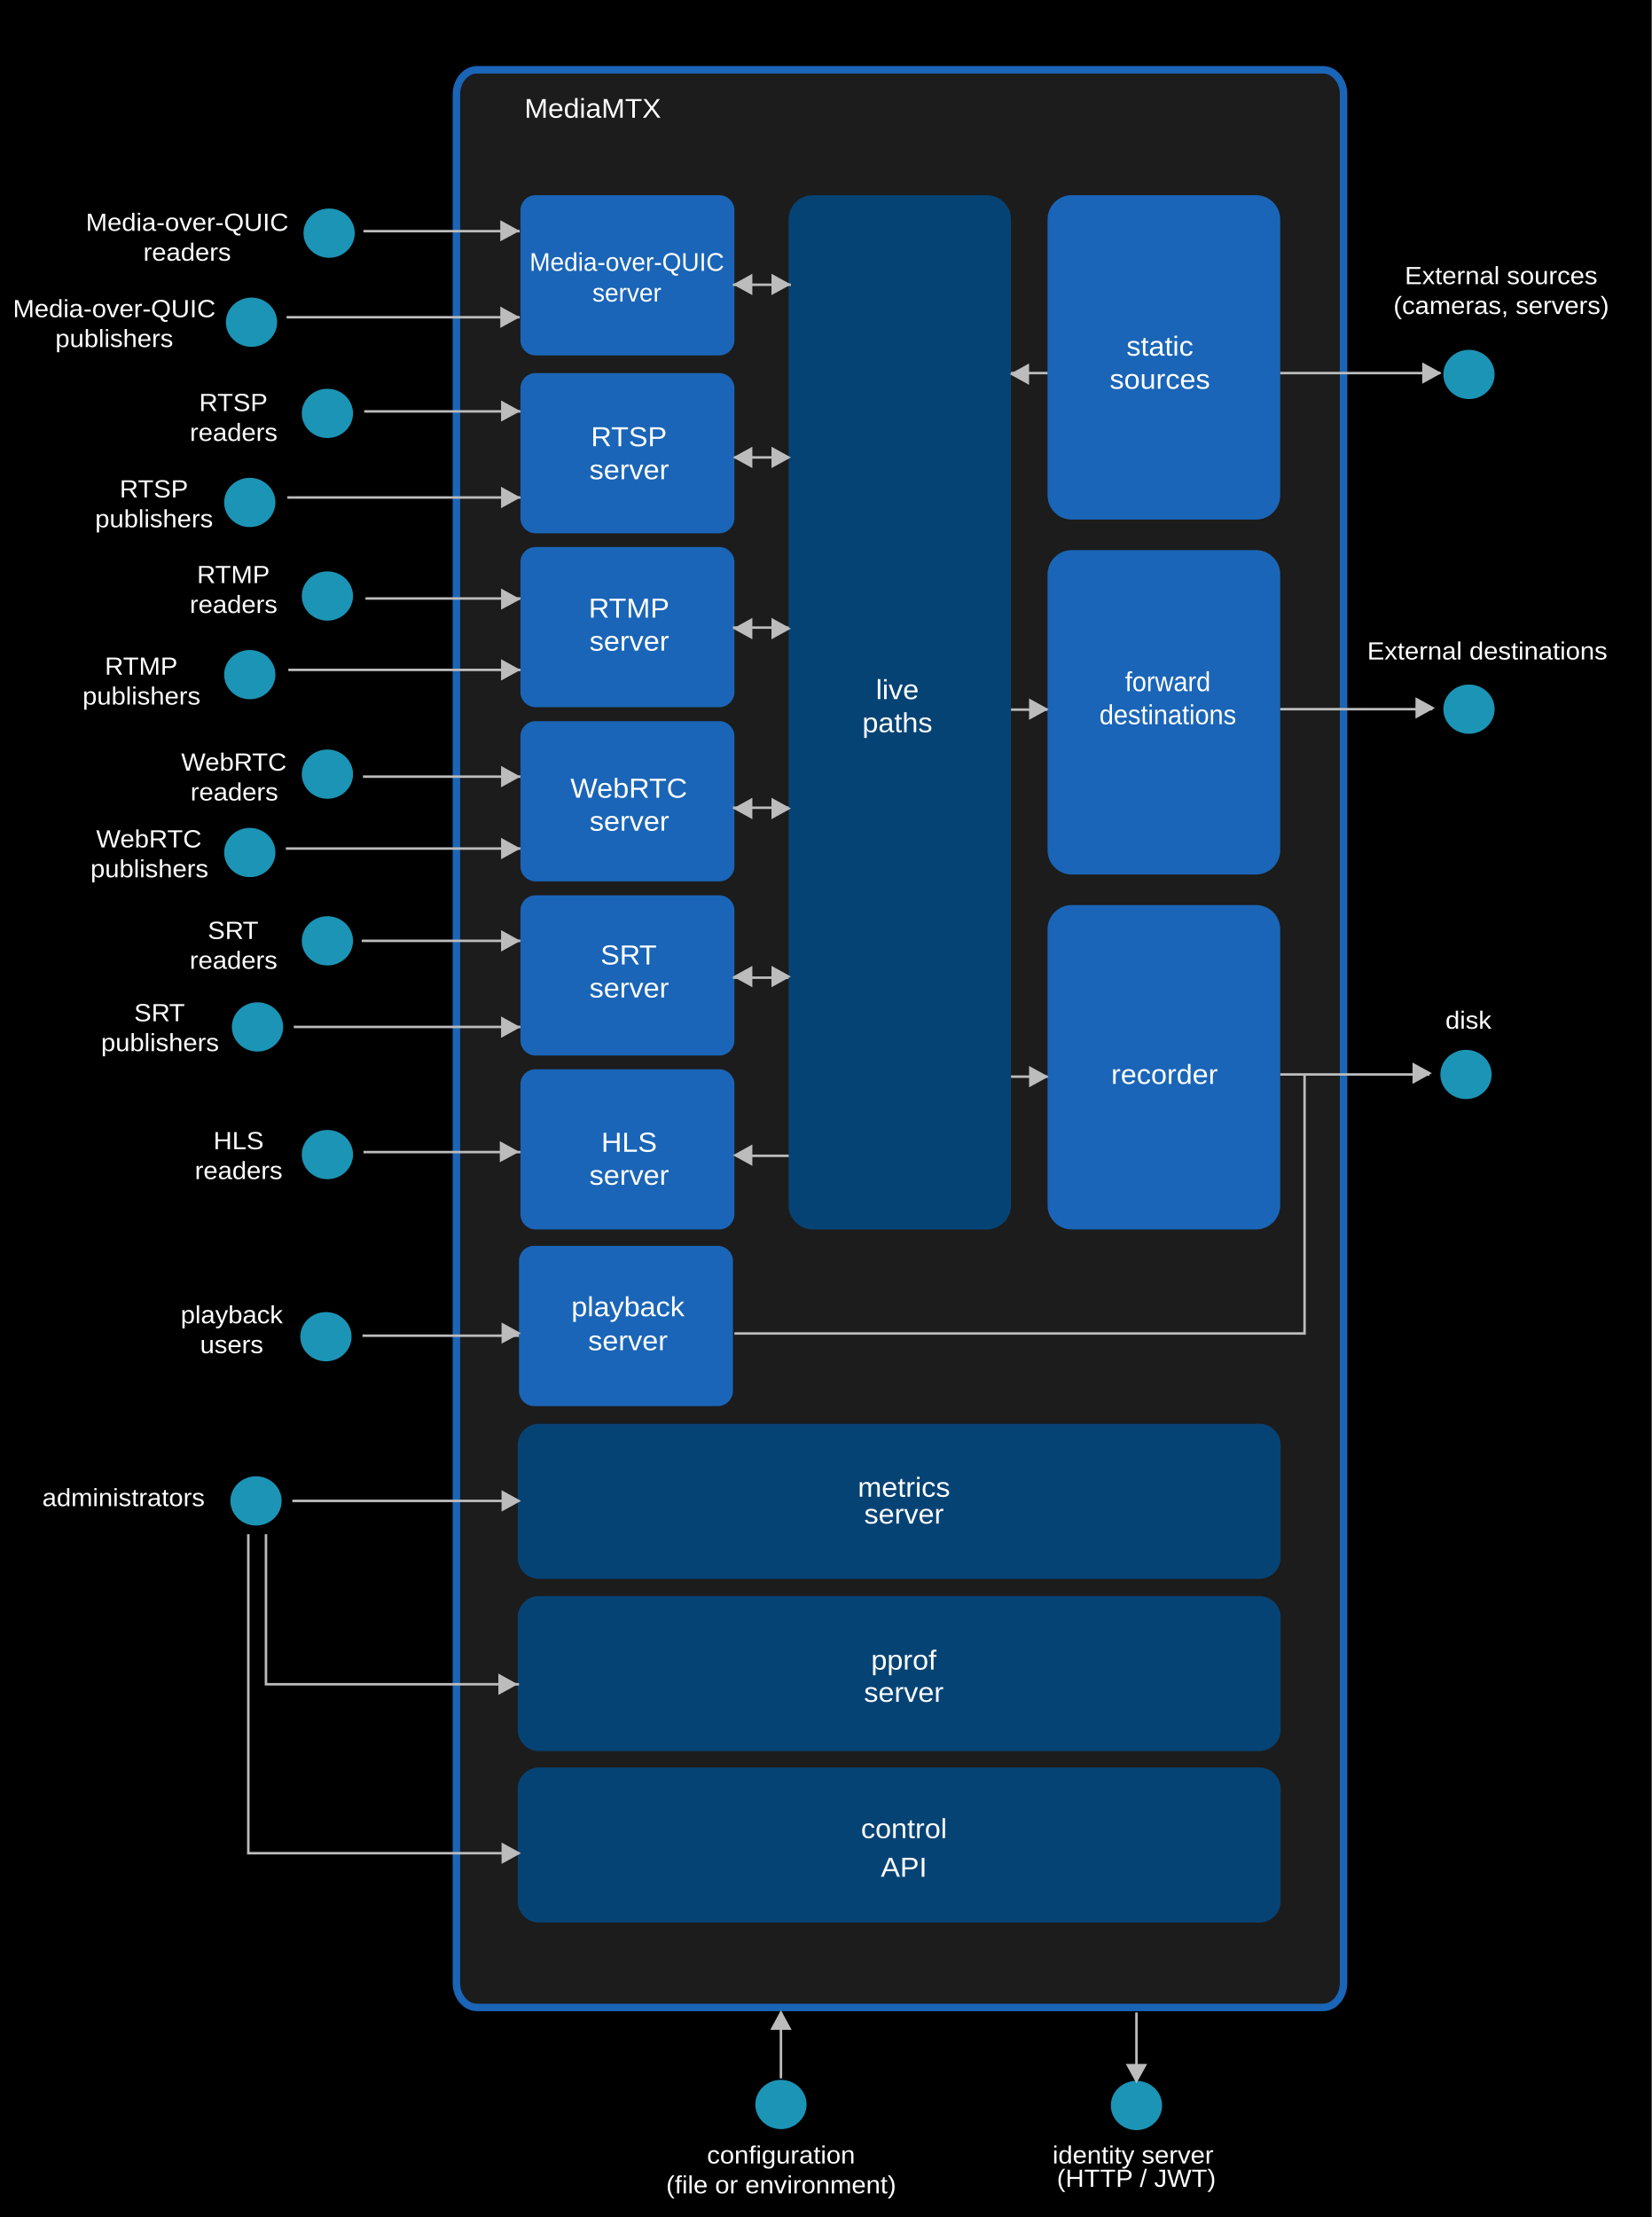
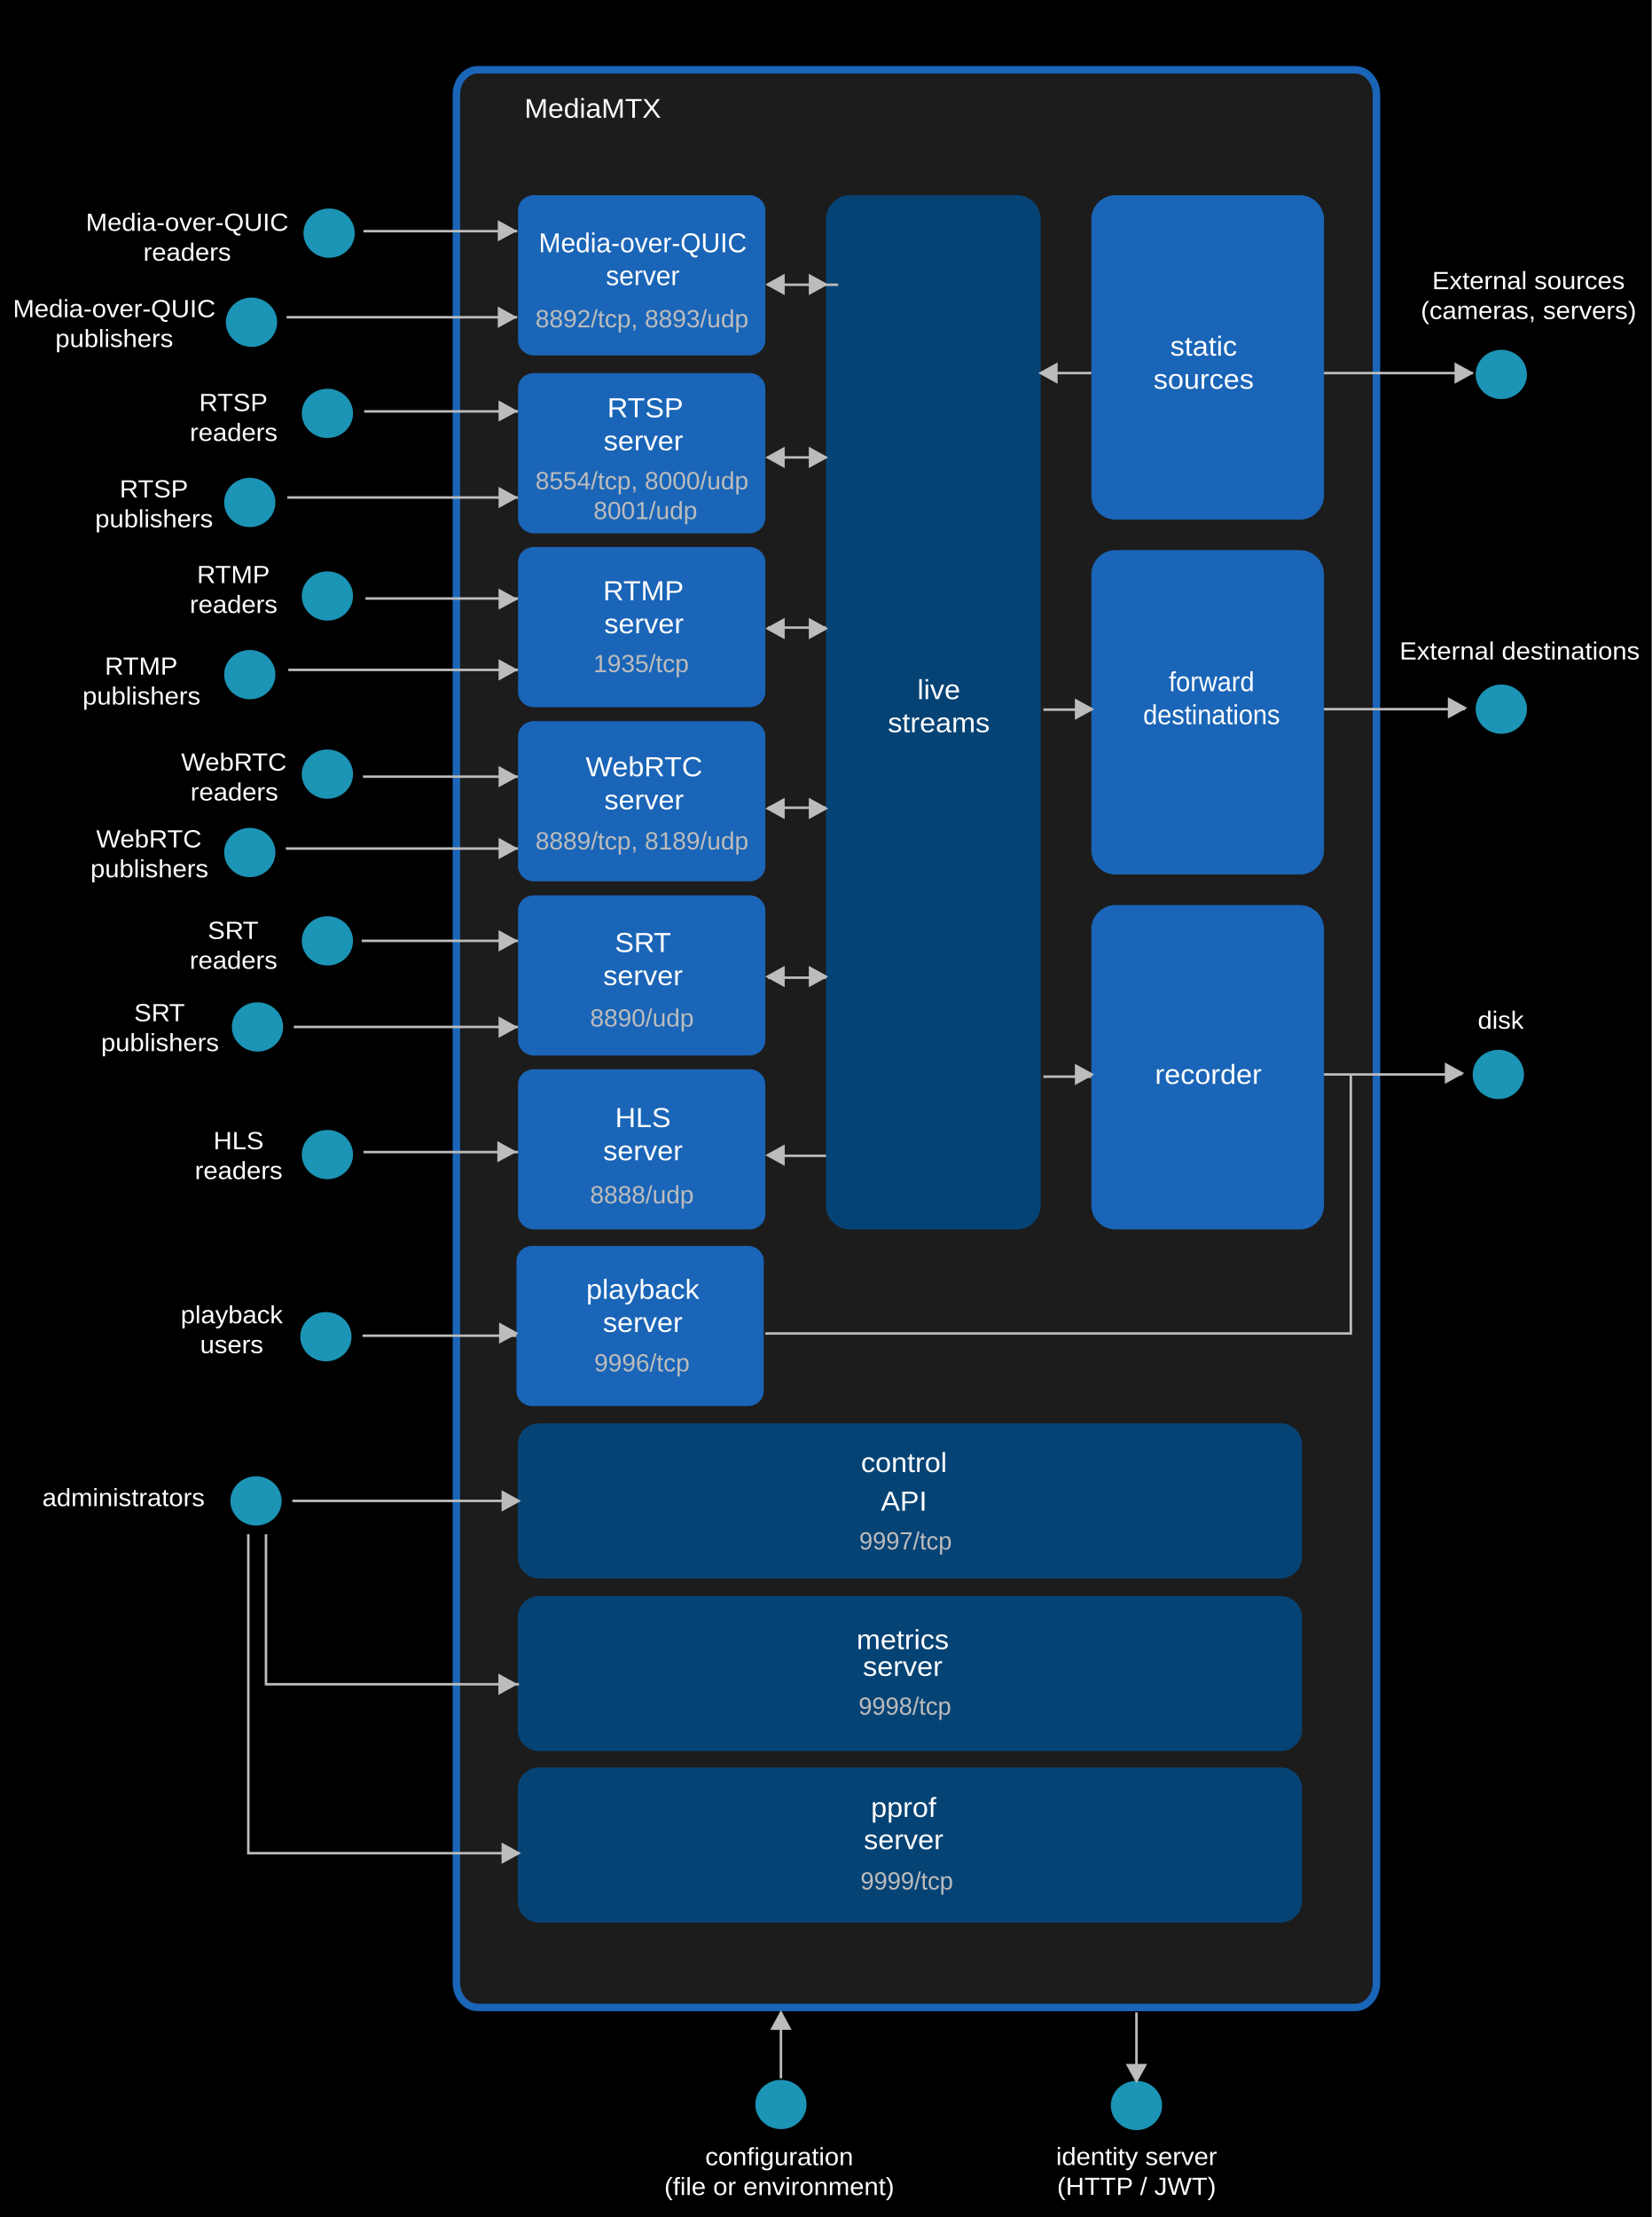
<svg xmlns="http://www.w3.org/2000/svg" viewBox="0 0 663.9 891.07">
  <defs>
    <style>
      .cls-1 {
-         font-size: 10.29px;
-       }
- 
-       .cls-1, .cls-2, .cls-3, .cls-4 {
-         fill: #fff;
-         isolation: isolate;
-       }
- 
-       .cls-1, .cls-2, .cls-4 {
-         font-family: ArialMT, Arial;
-       }
- 
-       .cls-5 {
        fill: #064375;
      }

      .cls-2 {
        font-size: 11.08px;
      }

+       .cls-2, .cls-3, .cls-4, .cls-5 {
+         fill: #fff;
+       }
+ 
+       .cls-2, .cls-3, .cls-4, .cls-5, .cls-6 {
+         isolation: isolate;
+       }
+ 
+       .cls-2, .cls-3, .cls-5, .cls-6 {
+         font-family: ArialMT, Arial;
+       }
+ 
      .cls-3 {
+         font-size: 11px;
+       }
+ 
+       .cls-4 {
        font-family: Arial-BoldMT, Arial;
        font-size: 10.92px;
      }

-       .cls-6 {
+       .cls-7 {
        fill: none;
        stroke: #bcbcbc;
      }

-       .cls-6, .cls-7 {
+       .cls-7, .cls-8 {
        stroke-miterlimit: 10;
      }

+       .cls-9 {
+         letter-spacing: 0em;
+       }
+ 
+       .cls-5, .cls-6 {
+         font-size: 10px;
+       }
+ 
+       .cls-10 {
+         letter-spacing: -.02em;
+       }
+ 
+       .cls-11 {
+         letter-spacing: 0em;
+       }
+ 
+       .cls-12 {
+         letter-spacing: -.02em;
+       }
+ 
+       .cls-13 {
+         fill: #1c94b5;
+       }
+ 
+       .cls-6, .cls-14 {
+         fill: #bcbcbc;
+       }
+ 
      .cls-8 {
-         letter-spacing: 0em;
-       }
- 
-       .cls-4 {
-         font-size: 10px;
-       }
- 
-       .cls-9 {
-         letter-spacing: -.02em;
-       }
- 
-       .cls-10 {
-         letter-spacing: 0em;
-       }
- 
-       .cls-11 {
-         letter-spacing: -.02em;
-       }
- 
-       .cls-12 {
-         fill: #1c94b5;
-       }
- 
-       .cls-7 {
        fill: #1c1c1c;
        stroke: #1a65b7;
        stroke-width: 3px;
      }

-       .cls-13 {
-         fill: #bcbcbc;
-       }
- 
-       .cls-14 {
+       .cls-15 {
        letter-spacing: -.02em;
      }

-       .cls-15 {
+       .cls-16 {
        fill: #1a65b7;
      }
    </style>
  </defs>
  <g id="back">
    <g id="Layer_2" data-name="Layer 2">
      <rect width="663.9" height="891.07" />
    </g>
  </g>
  <g id="container">
    <g id="Layer_3" data-name="Layer 3">
-       <path class="cls-7" d="M183.45,796.99V37.91c0-5.45,3.73-9.86,8.32-9.86h339.97c4.59,0,8.32,4.42,8.32,9.86V796.99c0,5.45-3.73,9.86-8.32,9.86H191.77c-4.59,0-8.32-4.42-8.32-9.86Z" />
+       <path class="cls-8" d="M183.45,796.99V37.91c0-5.45,3.86-9.86,8.63-9.86h352.56c4.76,0,8.63,4.42,8.63,9.86V796.99c0,5.45-3.86,9.86-8.63,9.86H192.08c-4.76,0-8.63-4.42-8.63-9.86Z" />
    </g>
  </g>
  <g id="Layer_1" data-name="Layer 1">
-     <rect class="cls-5" x="208.11" y="572.26" width="306.64" height="62.32" rx="8.58" ry="8.58" />
-     <rect class="cls-5" x="208.11" y="641.49" width="306.64" height="62.32" rx="8.58" ry="8.58" />
-     <rect class="cls-5" x="208.11" y="710.39" width="306.64" height="62.32" rx="8.58" ry="8.58" />
-     <rect class="cls-15" x="421.07" y="363.77" width="93.51" height="130.38" rx="9.73" ry="9.73" />
-     <rect class="cls-15" x="421.07" y="78.45" width="93.51" height="130.38" rx="9.73" ry="9.73" />
-     <rect class="cls-15" x="421.07" y="221.11" width="93.51" height="130.38" rx="9.73" ry="9.73" />
-     <path class="cls-15" d="M215.3,219.85h73.8c3.3,0,6.1,2.7,6.1,6.1v52.2c0,3.3-2.7,6.1-6.1,6.1h-73.8c-3.3,0-6.1-2.7-6.1-6.1v-52.2c0-3.4,2.7-6.1,6.1-6.1Z" />
-     <path class="cls-15" d="M215.3,359.85h73.8c3.3,0,6.1,2.7,6.1,6.1v52.2c0,3.3-2.7,6.1-6.1,6.1h-73.8c-3.3,0-6.1-2.7-6.1-6.1v-52.2c0-3.4,2.7-6.1,6.1-6.1Z" />
-     <path class="cls-15" d="M215.3,289.85h73.8c3.3,0,6.1,2.7,6.1,6.1v52.2c0,3.3-2.7,6.1-6.1,6.1h-73.8c-3.3,0-6.1-2.7-6.1-6.1v-52.2c0-3.4,2.7-6.1,6.1-6.1Z" />
-     <path class="cls-15" d="M215.3,429.75h73.8c3.3,0,6.1,2.7,6.1,6.1v52.2c0,3.3-2.7,6.1-6.1,6.1h-73.8c-3.3,0-6.1-2.7-6.1-6.1v-52.2c0-3.4,2.7-6.1,6.1-6.1Z" />
-     <path class="cls-15" d="M214.71,500.75h73.8c3.3,0,6.1,2.7,6.1,6.1v52.2c0,3.3-2.7,6.1-6.1,6.1h-73.8c-3.3,0-6.1-2.7-6.1-6.1v-52.2c0-3.4,2.7-6.1,6.1-6.1Z" />
-     <path class="cls-15" d="M215.3,149.95h73.8c3.3,0,6.1,2.7,6.1,6.1v52.2c0,3.3-2.7,6.1-6.1,6.1h-73.8c-3.3,0-6.1-2.7-6.1-6.1v-52.2c0-3.4,2.7-6.1,6.1-6.1Z" />
+     <rect class="cls-1" x="208.11" y="572.09" width="315.24" height="62.32" rx="8.58" ry="8.58" />
+     <rect class="cls-1" x="208.11" y="641.49" width="315.24" height="62.32" rx="8.58" ry="8.58" />
+     <rect class="cls-1" x="208.11" y="710.39" width="315.24" height="62.32" rx="8.58" ry="8.58" />
+     <rect class="cls-16" x="438.67" y="363.77" width="93.51" height="130.38" rx="9.73" ry="9.73" />
+     <rect class="cls-16" x="438.67" y="78.45" width="93.51" height="130.38" rx="9.73" ry="9.73" />
+     <rect class="cls-16" x="438.67" y="221.11" width="93.51" height="130.38" rx="9.73" ry="9.73" />
+     <path class="cls-16" d="M214.64,219.85h86.57c3.47,0,6.41,2.7,6.41,6.1v52.2c0,3.3-2.84,6.1-6.41,6.1h-86.57c-3.47,0-6.41-2.7-6.41-6.1v-52.2c0-3.4,2.84-6.1,6.41-6.1Z" />
+     <path class="cls-16" d="M214.64,359.85h86.57c3.47,0,6.41,2.7,6.41,6.1v52.2c0,3.3-2.84,6.1-6.41,6.1h-86.57c-3.47,0-6.41-2.7-6.41-6.1v-52.2c0-3.4,2.84-6.1,6.41-6.1Z" />
+     <path class="cls-16" d="M214.64,289.85h86.57c3.47,0,6.41,2.7,6.41,6.1v52.2c0,3.3-2.84,6.1-6.41,6.1h-86.57c-3.47,0-6.41-2.7-6.41-6.1v-52.2c0-3.4,2.84-6.1,6.41-6.1Z" />
+     <path class="cls-16" d="M214.64,429.75h86.57c3.47,0,6.41,2.7,6.41,6.1v52.2c0,3.3-2.84,6.1-6.41,6.1h-86.57c-3.47,0-6.41-2.7-6.41-6.1v-52.2c0-3.4,2.84-6.1,6.41-6.1Z" />
+     <path class="cls-16" d="M214.02,500.75h86.57c3.47,0,6.41,2.7,6.41,6.1v52.2c0,3.3-2.84,6.1-6.41,6.1h-86.57c-3.47,0-6.41-2.7-6.41-6.1v-52.2c0-3.4,2.84-6.1,6.41-6.1Z" />
+     <path class="cls-16" d="M214.64,149.95h86.57c3.47,0,6.41,2.7,6.41,6.1v52.2c0,3.3-2.84,6.1-6.41,6.1h-86.57c-3.47,0-6.41-2.7-6.41-6.1v-52.2c0-3.4,2.84-6.1,6.41-6.1Z" />
    <g>
-       <text class="cls-2" transform="translate(237.53 179.36) scale(1.04 1)">
-         <tspan class="cls-14" x="0" y="0">R</tspan>
+       <text class="cls-2" transform="translate(244.11 167.72) scale(1.04 1)">
+         <tspan class="cls-15" x="0" y="0">R</tspan>
        <tspan x="7.8" y="0">TS</tspan>
-         <tspan class="cls-14" x="21.97" y="0">P</tspan>
-       </text>
-       <text class="cls-2" transform="translate(236.89 192.61) scale(1.04 1)">
+         <tspan class="cls-15" x="21.97" y="0">P</tspan>
+       </text>
+       <text class="cls-2" transform="translate(242.62 180.98) scale(1.04 1)">
        <tspan x="0" y="0">server</tspan>
      </text>
    </g>
    <g>
-       <text class="cls-2" transform="translate(236.62 248.25) scale(1.04 1)">
-         <tspan class="cls-14" x="0" y="0">R</tspan>
+       <text class="cls-2" transform="translate(242.41 241.25) scale(1.04 1)">
+         <tspan class="cls-15" x="0" y="0">R</tspan>
        <tspan x="7.8" y="0">TM</tspan>
-         <tspan class="cls-14" x="23.8" y="0">P</tspan>
-       </text>
-       <text class="cls-2" transform="translate(236.94 261.51) scale(1.04 1)">
+         <tspan class="cls-15" x="23.8" y="0">P</tspan>
+       </text>
+       <text class="cls-2" transform="translate(242.84 254.51) scale(1.04 1)">
        <tspan x="0" y="0">server</tspan>
      </text>
    </g>
+     <text class="cls-2" transform="translate(235.4 311.99) scale(1.04 1)">
+       <tspan class="cls-15" x="0" y="0">W</tspan>
+       <tspan x="10.26" y="0">eb</tspan>
+       <tspan class="cls-15" x="22.59" y="0">R</tspan>
+       <tspan class="cls-9" x="30.39" y="0">TC</tspan>
+       <tspan x="7.19" y="13.3">server</tspan>
+     </text>
+     <text class="cls-2" transform="translate(247.13 382.64) scale(1.04 1)">
+       <tspan x="0" y="0">S</tspan>
+       <tspan class="cls-15" x="7.39" y="0">RT</tspan>
+       <tspan x="-4.51" y="13.3">server</tspan>
+     </text>
+     <text class="cls-2" transform="translate(247.24 453.02) scale(1.04 1)">
+       <tspan x="0" y="0">HLS</tspan>
+       <tspan x="-4.62" y="13.3">server</tspan>
+     </text>
+     <text class="cls-5" transform="translate(575.65 116.21) scale(1.04 1)">
+       <tspan x="0" y="0">External sources </tspan>
+     </text>
+     <text class="cls-5" transform="translate(571.08 128.21) scale(1.04 1)">
+       <tspan x="0" y="0">(cameras, servers)</tspan>
+     </text>
+     <ellipse class="cls-13" cx="131.6" cy="464.05" rx="10.3" ry="9.9" />
+     <ellipse class="cls-13" cx="103.5" cy="412.75" rx="10.3" ry="9.9" />
+     <ellipse class="cls-13" cx="131.6" cy="378.15" rx="10.3" ry="9.9" />
+     <ellipse class="cls-13" cx="100.4" cy="342.65" rx="10.3" ry="9.9" />
+     <ellipse class="cls-13" cx="131.6" cy="311.15" rx="10.3" ry="9.9" />
+     <ellipse class="cls-13" cx="100.4" cy="271.15" rx="10.3" ry="9.9" />
+     <ellipse class="cls-13" cx="131.6" cy="239.55" rx="10.3" ry="9.9" />
+     <ellipse class="cls-13" cx="100.4" cy="201.95" rx="10.3" ry="9.9" />
+     <ellipse class="cls-13" cx="131.6" cy="166.15" rx="10.3" ry="9.9" />
+     <ellipse class="cls-13" cx="603.46" cy="150.5" rx="10.3" ry="9.9" />
+     <text class="cls-2" transform="translate(464.23 435.65) scale(1.04 1)">
+       <tspan x="0" y="0">recorder</tspan>
+     </text>
+     <text class="cls-2" transform="translate(235.62 522.03) scale(1.04 1)">
+       <tspan x="0" y="0">playback</tspan>
+       <tspan x="6.47" y="13.3">server</tspan>
+     </text>
    <g>
-       <text class="cls-2" transform="translate(229.29 320.62) scale(1.04 1)">
-         <tspan class="cls-14" x="0" y="0">W</tspan>
-         <tspan x="10.26" y="0">eb</tspan>
-         <tspan class="cls-14" x="22.59" y="0">R</tspan>
-         <tspan class="cls-8" x="30.39" y="0">TC</tspan>
-       </text>
-       <text class="cls-2" transform="translate(236.97 333.88) scale(1.04 1)">
+       <text class="cls-2" transform="translate(346.06 591.65) scale(1.04 1)">
+         <tspan x="0" y="0">control</tspan>
+       </text>
+       <text class="cls-2" transform="translate(354.06 607.18) scale(1.04 1)">
+         <tspan x="0" y="0">API</tspan>
+       </text>
+     </g>
+     <g>
+       <text class="cls-2" transform="translate(344.29 662.82) scale(1.04 1)">
+         <tspan x="0" y="0">metrics</tspan>
+       </text>
+       <text class="cls-2" transform="translate(346.84 673.6) scale(1.04 1)">
        <tspan x="0" y="0">server</tspan>
      </text>
    </g>
    <g>
-       <text class="cls-2" transform="translate(241.37 387.64) scale(1.04 1)">
-         <tspan x="0" y="0">S</tspan>
-         <tspan class="cls-14" x="7.39" y="0">RT</tspan>
-       </text>
-       <text class="cls-2" transform="translate(236.89 400.9) scale(1.04 1)">
+       <text class="cls-2" transform="translate(350.07 730.27) scale(1.04 1)">
+         <tspan x="0" y="0">pprof</tspan>
+       </text>
+       <text class="cls-2" transform="translate(347.2 743.23) scale(1.04 1)">
        <tspan x="0" y="0">server</tspan>
      </text>
    </g>
-     <g>
-       <text class="cls-2" transform="translate(241.68 462.92) scale(1.04 1)">
-         <tspan x="0" y="0">HLS</tspan>
-       </text>
-       <text class="cls-2" transform="translate(236.89 476.18) scale(1.04 1)">
-         <tspan x="0" y="0">server</tspan>
-       </text>
-     </g>
-     <text class="cls-4" transform="translate(564.65 114.21) scale(1.04 1)">
-       <tspan x="0" y="0">External sources </tspan>
-     </text>
-     <text class="cls-4" transform="translate(560.08 126.21) scale(1.04 1)">
-       <tspan x="0" y="0">(cameras, servers)</tspan>
-     </text>
-     <ellipse class="cls-12" cx="131.6" cy="464.05" rx="10.3" ry="9.9" />
-     <ellipse class="cls-12" cx="103.5" cy="412.75" rx="10.3" ry="9.9" />
-     <ellipse class="cls-12" cx="131.6" cy="378.15" rx="10.3" ry="9.9" />
-     <ellipse class="cls-12" cx="100.4" cy="342.65" rx="10.3" ry="9.9" />
-     <ellipse class="cls-12" cx="131.6" cy="311.15" rx="10.3" ry="9.9" />
-     <ellipse class="cls-12" cx="100.4" cy="271.15" rx="10.3" ry="9.9" />
-     <ellipse class="cls-12" cx="131.6" cy="239.55" rx="10.3" ry="9.9" />
-     <ellipse class="cls-12" cx="100.4" cy="201.95" rx="10.3" ry="9.9" />
-     <ellipse class="cls-12" cx="131.6" cy="166.15" rx="10.3" ry="9.9" />
-     <ellipse class="cls-12" cx="590.46" cy="150.5" rx="10.3" ry="9.9" />
-     <text class="cls-2" transform="translate(446.63 435.65) scale(1.04 1)">
-       <tspan x="0" y="0">recorder</tspan>
-     </text>
-     <g>
-       <text class="cls-2" transform="translate(229.66 529.03) scale(1.04 1)">
-         <tspan x="0" y="0">playback</tspan>
-       </text>
-       <text class="cls-2" transform="translate(236.38 542.68) scale(1.04 1)">
-         <tspan x="0" y="0">server</tspan>
-       </text>
-     </g>
-     <g>
-       <text class="cls-2" transform="translate(346.06 738.78) scale(1.04 1)">
-         <tspan x="0" y="0">control</tspan>
-       </text>
-       <text class="cls-2" transform="translate(354.06 754.31) scale(1.04 1)">
-         <tspan x="0" y="0">API</tspan>
-       </text>
-     </g>
-     <g>
-       <text class="cls-2" transform="translate(344.79 601.59) scale(1.04 1)">
-         <tspan x="0" y="0">metrics</tspan>
-       </text>
-       <text class="cls-2" transform="translate(347.35 612.37) scale(1.04 1)">
-         <tspan x="0" y="0">server</tspan>
-       </text>
-     </g>
-     <g>
-       <text class="cls-2" transform="translate(350.14 671.04) scale(1.04 1)">
-         <tspan x="0" y="0">pprof</tspan>
-       </text>
-       <text class="cls-2" transform="translate(347.27 684) scale(1.04 1)">
-         <tspan x="0" y="0">server</tspan>
-       </text>
-     </g>
-     <line class="cls-6" x1="146.1" y1="463.05" x2="209.2" y2="463.05" />
-     <line class="cls-6" x1="118.1" y1="412.75" x2="209.2" y2="412.75" />
-     <line class="cls-6" x1="145.4" y1="378.15" x2="209.2" y2="378.15" />
-     <line class="cls-6" x1="114.9" y1="341.05" x2="209.2" y2="341.05" />
-     <line class="cls-6" x1="145.9" y1="312.15" x2="209.2" y2="312.15" />
-     <line class="cls-6" x1="115.9" y1="269.25" x2="209.2" y2="269.25" />
-     <line class="cls-6" x1="146.9" y1="240.55" x2="209.2" y2="240.55" />
-     <line class="cls-6" x1="115.5" y1="199.95" x2="209.2" y2="199.95" />
-     <line class="cls-6" x1="146.4" y1="165.35" x2="209.2" y2="165.35" />
-     <text class="cls-3" transform="translate(210.81 47.33) scale(1.04 1)">
+     <line class="cls-7" x1="146.1" y1="463.05" x2="208.2" y2="463.05" />
+     <line class="cls-7" x1="118.1" y1="412.75" x2="208.2" y2="412.75" />
+     <line class="cls-7" x1="145.4" y1="378.15" x2="208.2" y2="378.15" />
+     <line class="cls-7" x1="114.9" y1="341.05" x2="208.2" y2="341.05" />
+     <line class="cls-7" x1="145.9" y1="312.15" x2="208.2" y2="312.15" />
+     <line class="cls-7" x1="115.9" y1="269.25" x2="208.2" y2="269.25" />
+     <line class="cls-7" x1="146.9" y1="240.55" x2="208.2" y2="240.55" />
+     <line class="cls-7" x1="115.5" y1="199.95" x2="208.2" y2="199.95" />
+     <line class="cls-7" x1="146.4" y1="165.35" x2="208.2" y2="165.35" />
+     <text class="cls-4" transform="translate(210.81 47.33) scale(1.04 1)">
      <tspan x="0" y="0">MediaMTX</tspan>
    </text>
-     <text class="cls-4" transform="translate(85.78 461.9) scale(1.04 1)">
+     <text class="cls-5" transform="translate(85.78 461.9) scale(1.04 1)">
      <tspan x="0" y="0">HLS</tspan>
    </text>
-     <text class="cls-4" transform="translate(78.3 473.9) scale(1.04 1)">
+     <text class="cls-5" transform="translate(78.3 473.9) scale(1.04 1)">
      <tspan x="0" y="0">readers</tspan>
    </text>
-     <text class="cls-4" transform="translate(53.91 410.47) scale(1.04 1)">
+     <text class="cls-5" transform="translate(53.91 410.47) scale(1.04 1)">
      <tspan x="0" y="0">S</tspan>
-       <tspan class="cls-11" x="6.67" y="0">RT</tspan>
-     </text>
-     <text class="cls-4" transform="translate(40.62 422.47) scale(1.04 1)">
+       <tspan class="cls-12" x="6.67" y="0">RT</tspan>
+     </text>
+     <text class="cls-5" transform="translate(40.62 422.47) scale(1.04 1)">
      <tspan x="0" y="0">publishers</tspan>
    </text>
-     <text class="cls-4" transform="translate(83.5 377.38) scale(1.04 1)">
+     <text class="cls-5" transform="translate(83.5 377.38) scale(1.04 1)">
      <tspan x="0" y="0">S</tspan>
-       <tspan class="cls-11" x="6.67" y="0">RT</tspan>
-     </text>
-     <text class="cls-4" transform="translate(76.23 389.38) scale(1.04 1)">
+       <tspan class="cls-12" x="6.67" y="0">RT</tspan>
+     </text>
+     <text class="cls-5" transform="translate(76.23 389.38) scale(1.04 1)">
      <tspan x="0" y="0">readers</tspan>
    </text>
-     <text class="cls-4" transform="translate(38.66 340.6) scale(1.04 1)">
-       <tspan class="cls-11" x="0" y="0">W</tspan>
+     <text class="cls-5" transform="translate(38.66 340.6) scale(1.04 1)">
+       <tspan class="cls-12" x="0" y="0">W</tspan>
      <tspan x="9.26" y="0">eb</tspan>
-       <tspan class="cls-11" x="20.38" y="0">R</tspan>
+       <tspan class="cls-12" x="20.38" y="0">R</tspan>
      <tspan x="27.42" y="0">TC</tspan>
    </text>
-     <text class="cls-4" transform="translate(36.37 352.6) scale(1.04 1)">
+     <text class="cls-5" transform="translate(36.37 352.6) scale(1.04 1)">
      <tspan x="0" y="0">publishers</tspan>
    </text>
-     <text class="cls-4" transform="translate(72.82 309.73) scale(1.04 1)">
-       <tspan class="cls-11" x="0" y="0">W</tspan>
+     <text class="cls-5" transform="translate(72.82 309.73) scale(1.04 1)">
+       <tspan class="cls-12" x="0" y="0">W</tspan>
      <tspan x="9.26" y="0">eb</tspan>
-       <tspan class="cls-11" x="20.38" y="0">R</tspan>
+       <tspan class="cls-12" x="20.38" y="0">R</tspan>
      <tspan x="27.42" y="0">TC</tspan>
    </text>
-     <text class="cls-4" transform="translate(76.56 321.73) scale(1.04 1)">
+     <text class="cls-5" transform="translate(76.56 321.73) scale(1.04 1)">
      <tspan x="0" y="0">readers</tspan>
    </text>
-     <text class="cls-4" transform="translate(42.12 271.18) scale(1.04 1)">
-       <tspan class="cls-11" x="0" y="0">R</tspan>
-       <tspan class="cls-10" x="7.04" y="0">TM</tspan>
-       <tspan class="cls-11" x="21.48" y="0">P</tspan>
-     </text>
-     <text class="cls-4" transform="translate(33.18 283.18) scale(1.04 1)">
+     <text class="cls-5" transform="translate(42.12 271.18) scale(1.04 1)">
+       <tspan class="cls-12" x="0" y="0">R</tspan>
+       <tspan class="cls-11" x="7.04" y="0">TM</tspan>
+       <tspan class="cls-12" x="21.48" y="0">P</tspan>
+     </text>
+     <text class="cls-5" transform="translate(33.18 283.18) scale(1.04 1)">
      <tspan x="0" y="0">publishers</tspan>
    </text>
-     <text class="cls-4" transform="translate(79.17 234.36) scale(1.04 1)">
-       <tspan class="cls-11" x="0" y="0">R</tspan>
-       <tspan class="cls-10" x="7.04" y="0">TM</tspan>
-       <tspan class="cls-11" x="21.48" y="0">P</tspan>
-     </text>
-     <text class="cls-4" transform="translate(76.26 246.36) scale(1.04 1)">
+     <text class="cls-5" transform="translate(79.17 234.36) scale(1.04 1)">
+       <tspan class="cls-12" x="0" y="0">R</tspan>
+       <tspan class="cls-11" x="7.04" y="0">TM</tspan>
+       <tspan class="cls-12" x="21.48" y="0">P</tspan>
+     </text>
+     <text class="cls-5" transform="translate(76.26 246.36) scale(1.04 1)">
      <tspan x="0" y="0">readers</tspan>
    </text>
-     <text class="cls-4" transform="translate(48.08 199.93) scale(1.04 1)">
-       <tspan class="cls-11" x="0" y="0">R</tspan>
-       <tspan class="cls-10" x="7.04" y="0">TS</tspan>
-       <tspan class="cls-11" x="19.82" y="0">P</tspan>
-     </text>
-     <text class="cls-4" transform="translate(38.22 211.93) scale(1.04 1)">
+     <text class="cls-5" transform="translate(48.08 199.93) scale(1.04 1)">
+       <tspan class="cls-12" x="0" y="0">R</tspan>
+       <tspan class="cls-11" x="7.04" y="0">TS</tspan>
+       <tspan class="cls-12" x="19.82" y="0">P</tspan>
+     </text>
+     <text class="cls-5" transform="translate(38.22 211.93) scale(1.04 1)">
      <tspan x="0" y="0">publishers</tspan>
    </text>
-     <text class="cls-4" transform="translate(80.03 165.22) scale(1.04 1)">
-       <tspan class="cls-11" x="0" y="0">R</tspan>
-       <tspan class="cls-10" x="7.04" y="0">TS</tspan>
-       <tspan class="cls-11" x="19.82" y="0">P</tspan>
-     </text>
-     <text class="cls-4" transform="translate(76.29 177.22) scale(1.04 1)">
+     <text class="cls-5" transform="translate(80.03 165.22) scale(1.04 1)">
+       <tspan class="cls-12" x="0" y="0">R</tspan>
+       <tspan class="cls-11" x="7.04" y="0">TS</tspan>
+       <tspan class="cls-12" x="19.82" y="0">P</tspan>
+     </text>
+     <text class="cls-5" transform="translate(76.29 177.22) scale(1.04 1)">
      <tspan x="0" y="0">readers</tspan>
    </text>
-     <line class="cls-6" x1="514.58" y1="149.95" x2="578.96" y2="149.95" />
-     <ellipse class="cls-12" cx="131.01" cy="537.25" rx="10.3" ry="9.9" />
-     <line class="cls-6" x1="145.71" y1="536.85" x2="208.61" y2="536.85" />
-     <text class="cls-4" transform="translate(72.62 531.86) scale(1.04 1)">
+     <line class="cls-7" x1="532.17" y1="149.95" x2="591.96" y2="149.95" />
+     <ellipse class="cls-13" cx="131.01" cy="537.25" rx="10.3" ry="9.9" />
+     <line class="cls-7" x1="145.71" y1="536.85" x2="207.61" y2="536.85" />
+     <text class="cls-5" transform="translate(72.62 531.86) scale(1.04 1)">
      <tspan x="0" y="0">playback</tspan>
    </text>
-     <text class="cls-4" transform="translate(80.41 543.86) scale(1.04 1)">
+     <text class="cls-5" transform="translate(80.41 543.86) scale(1.04 1)">
      <tspan x="0" y="0">users</tspan>
    </text>
-     <ellipse class="cls-12" cx="102.91" cy="603.25" rx="10.3" ry="9.9" />
-     <line class="cls-6" x1="117.51" y1="603.25" x2="208.61" y2="603.25" />
-     <text class="cls-4" transform="translate(16.99 605.35) scale(1.04 1)">
+     <ellipse class="cls-13" cx="102.91" cy="603.25" rx="10.3" ry="9.9" />
+     <line class="cls-7" x1="117.51" y1="603.25" x2="208.61" y2="603.25" />
+     <text class="cls-5" transform="translate(16.99 605.35) scale(1.04 1)">
      <tspan x="0" y="0">administrators</tspan>
    </text>
-     <polyline class="cls-6" points="208.61 676.95 106.91 676.95 106.91 616.65" />
-     <polyline class="cls-6" points="208.61 744.85 99.81 744.85 99.81 616.65" />
-     <ellipse class="cls-12" cx="589.26" cy="431.85" rx="10.3" ry="9.9" />
-     <text class="cls-4" transform="translate(580.98 413.47) scale(1.04 1)">
+     <polyline class="cls-7" points="208.61 676.95 106.91 676.95 106.91 616.65" />
+     <polyline class="cls-7" points="208.61 744.85 99.81 744.85 99.81 616.65" />
+     <ellipse class="cls-13" cx="602.26" cy="431.85" rx="10.3" ry="9.9" />
+     <text class="cls-5" transform="translate(593.98 413.47) scale(1.04 1)">
      <tspan x="0" y="0">disk</tspan>
    </text>
-     <line class="cls-6" x1="574.56" y1="431.85" x2="514.58" y2="431.85" />
-     <line class="cls-6" x1="294.61" y1="252.25" x2="317" y2="252.25" />
-     <line class="cls-6" x1="295.2" y1="183.85" x2="317.9" y2="183.85" />
-     <line class="cls-6" x1="294.61" y1="324.65" x2="317.9" y2="324.65" />
-     <line class="cls-6" x1="294.61" y1="392.95" x2="317" y2="392.95" />
-     <line class="cls-6" x1="296" y1="464.55" x2="317.9" y2="464.55" />
-     <polyline class="cls-6" points="295.2 535.96 524.37 535.96 524.37 431.85" />
-     <ellipse class="cls-12" cx="456.8" cy="846.25" rx="10.3" ry="9.9" />
-     <g>
-       <text class="cls-4" transform="translate(423.05 869.56) scale(1.04 1)">
-         <tspan x="0" y="0">identity server </tspan>
-       </text>
-       <text class="cls-4" transform="translate(424.8 878.95) scale(1.04 1)">
-         <tspan x="0" y="0">(HTT</tspan>
-         <tspan class="cls-9" x="22.77" y="0">P</tspan>
-         <tspan x="29.26" y="0" xml:space="preserve"> / JWT)</tspan>
-       </text>
-     </g>
-     <line class="cls-6" x1="456.8" y1="808.85" x2="456.8" y2="835.75" />
-     <ellipse class="cls-12" cx="313.9" cy="845.85" rx="10.3" ry="9.9" />
-     <g>
-       <text class="cls-4" transform="translate(284.17 869.56) scale(1.04 1)">
-         <tspan x="0" y="0">configuration </tspan>
-       </text>
-       <text class="cls-4" transform="translate(267.75 881.56) scale(1.04 1)">
-         <tspan x="0" y="0">(file or environment)</tspan>
-       </text>
-     </g>
-     <line class="cls-6" x1="313.9" y1="808.85" x2="313.9" y2="835.35" />
-     <polygon class="cls-13" points="571.66 145.65 571.66 154.25 579.46 149.95 571.66 145.65" />
-     <polygon class="cls-13" points="201.4 195.65 201.4 204.25 209.2 199.95 201.4 195.65" />
-     <polygon class="cls-13" points="201.4 160.95 201.4 169.45 209.2 165.25 201.4 160.95" />
-     <polygon class="cls-13" points="201.4 236.55 201.4 245.05 209.2 240.85 201.4 236.55" />
-     <polygon class="cls-13" points="201.4 264.95 201.4 273.55 209.2 269.25 201.4 264.95" />
-     <polygon class="cls-13" points="201.4 307.85 201.4 316.45 209.2 312.15 201.4 307.85" />
-     <polygon class="cls-13" points="201.4 373.85 201.4 382.45 209.2 378.15 201.4 373.85" />
-     <polygon class="cls-13" points="201.4 336.75 201.4 345.35 209.2 341.05 201.4 336.75" />
-     <polygon class="cls-13" points="201.4 408.55 201.4 417.15 209.2 412.85 201.4 408.55" />
-     <polygon class="cls-13" points="200.9 458.65 200.9 467.15 208.7 462.95 200.9 458.65" />
-     <polygon class="cls-13" points="201.61 531.55 201.61 540.05 209.41 535.85 201.61 531.55" />
-     <polygon class="cls-13" points="201.61 598.95 201.61 607.55 209.41 603.25 201.61 598.95" />
-     <polygon class="cls-13" points="200.31 672.65 200.31 681.25 208.11 676.95 200.31 672.65" />
-     <polygon class="cls-13" points="201.61 740.55 201.61 749.15 209.41 744.85 201.61 740.55" />
-     <polygon class="cls-13" points="567.76 427.05 567.76 435.65 575.56 431.35 567.76 427.05" />
-     <polygon class="cls-13" points="309.6 815.85 318.2 815.85 313.9 807.95 309.6 815.85" />
-     <polygon class="cls-13" points="461.1 829.55 452.5 829.55 456.8 837.35 461.1 829.55" />
-     <path class="cls-15" d="M215.3,78.45h73.8c3.3,0,6.1,2.7,6.1,6.1v52.2c0,3.3-2.7,6.1-6.1,6.1h-73.8c-3.3,0-6.1-2.7-6.1-6.1v-52.2c0-3.4,2.7-6.1,6.1-6.1Z" />
-     <text class="cls-1" transform="translate(212.87 108.86) scale(.97 1)">
+     <line class="cls-7" x1="587.56" y1="431.85" x2="532.17" y2="431.85" />
+     <line class="cls-7" x1="308.61" y1="252.25" x2="336" y2="252.25" />
+     <line class="cls-7" x1="309.2" y1="183.85" x2="336.9" y2="183.85" />
+     <line class="cls-7" x1="308.61" y1="324.65" x2="336.9" y2="324.65" />
+     <line class="cls-7" x1="308.61" y1="392.95" x2="336" y2="392.95" />
+     <line class="cls-7" x1="310" y1="464.55" x2="336.9" y2="464.55" />
+     <polyline class="cls-7" points="307.61 535.96 542.97 535.96 542.97 431.85" />
+     <ellipse class="cls-13" cx="456.8" cy="846.25" rx="10.3" ry="9.9" />
+     <text class="cls-5" transform="translate(424.48 870.19) scale(1.04 1)">
+       <tspan x="0" y="0">identity server</tspan>
+       <tspan x=".39" y="12">(HTT</tspan>
+       <tspan class="cls-10" x="23.16" y="12">P</tspan>
+       <tspan x="29.65" y="12" xml:space="preserve"> / JWT)</tspan>
+     </text>
+     <line class="cls-7" x1="456.8" y1="808.85" x2="456.8" y2="835.75" />
+     <ellipse class="cls-13" cx="313.9" cy="845.85" rx="10.3" ry="9.9" />
+     <text class="cls-5" transform="translate(283.45 870.25) scale(1.04 1)">
+       <tspan x="0" y="0">configuration</tspan>
+       <tspan x="-15.83" y="12">(file or environment)</tspan>
+     </text>
+     <line class="cls-7" x1="313.9" y1="808.85" x2="313.9" y2="835.35" />
+     <polygon class="cls-14" points="584.66 145.65 584.66 154.25 592.46 149.95 584.66 145.65" />
+     <polygon class="cls-14" points="200.4 195.65 200.4 204.25 208.2 199.95 200.4 195.65" />
+     <polygon class="cls-14" points="200.4 160.95 200.4 169.45 208.2 165.25 200.4 160.95" />
+     <polygon class="cls-14" points="200.4 236.55 200.4 245.05 208.2 240.85 200.4 236.55" />
+     <polygon class="cls-14" points="200.4 264.95 200.4 273.55 208.2 269.25 200.4 264.95" />
+     <polygon class="cls-14" points="200.4 307.85 200.4 316.45 208.2 312.15 200.4 307.85" />
+     <polygon class="cls-14" points="200.4 373.85 200.4 382.45 208.2 378.15 200.4 373.85" />
+     <polygon class="cls-14" points="200.4 336.75 200.4 345.35 208.2 341.05 200.4 336.75" />
+     <polygon class="cls-14" points="200.4 408.55 200.4 417.15 208.2 412.85 200.4 408.55" />
+     <polygon class="cls-14" points="199.9 458.65 199.9 467.15 207.7 462.95 199.9 458.65" />
+     <polygon class="cls-14" points="200.61 531.55 200.61 540.05 208.41 535.85 200.61 531.55" />
+     <polygon class="cls-14" points="201.61 598.95 201.61 607.55 209.41 603.25 201.61 598.95" />
+     <polygon class="cls-14" points="200.31 672.65 200.31 681.25 208.11 676.95 200.31 672.65" />
+     <polygon class="cls-14" points="201.61 740.55 201.61 749.15 209.41 744.85 201.61 740.55" />
+     <polygon class="cls-14" points="580.76 427.05 580.76 435.65 588.56 431.35 580.76 427.05" />
+     <polygon class="cls-14" points="309.6 815.85 318.2 815.85 313.9 807.95 309.6 815.85" />
+     <polygon class="cls-14" points="461.1 829.55 452.5 829.55 456.8 837.35 461.1 829.55" />
+     <path class="cls-16" d="M214.64,78.45h86.57c3.47,0,6.41,2.7,6.41,6.1v52.2c0,3.3-2.84,6.1-6.41,6.1h-86.57c-3.47,0-6.41-2.7-6.41-6.1v-52.2c0-3.4,2.84-6.1,6.41-6.1Z" />
+     <text class="cls-3" transform="translate(216.55 101.4) scale(.97 1)">
      <tspan x="0" y="0">Media-over-QUIC</tspan>
-       <tspan x="26.01" y="12.34">server</tspan>
-     </text>
-     <ellipse class="cls-12" cx="101.09" cy="129.51" rx="10.3" ry="9.9" />
-     <ellipse class="cls-12" cx="132.29" cy="93.71" rx="10.3" ry="9.9" />
-     <line class="cls-6" x1="115.19" y1="127.51" x2="208.89" y2="127.51" />
-     <line class="cls-6" x1="146.09" y1="92.91" x2="208.89" y2="92.91" />
-     <text class="cls-4" transform="translate(5.18 127.49) scale(1.04 1)">
+       <tspan x="27.81" y="13.2">server</tspan>
+     </text>
+     <ellipse class="cls-13" cx="101.09" cy="129.51" rx="10.3" ry="9.9" />
+     <ellipse class="cls-13" cx="132.29" cy="93.71" rx="10.3" ry="9.9" />
+     <line class="cls-7" x1="115.19" y1="127.51" x2="207.89" y2="127.51" />
+     <line class="cls-7" x1="146.09" y1="92.91" x2="207.89" y2="92.91" />
+     <text class="cls-5" transform="translate(5.18 127.49) scale(1.04 1)">
      <tspan x="0" y="0">Media-over-QUIC</tspan>
      <tspan x="16.38" y="12">publishers</tspan>
    </text>
-     <text class="cls-4" transform="translate(34.49 92.78) scale(1.04 1)">
+     <text class="cls-5" transform="translate(34.49 92.78) scale(1.04 1)">
      <tspan x="0" y="0">Media-over-QUIC</tspan>
      <tspan x="22.22" y="12">readers</tspan>
    </text>
-     <polygon class="cls-13" points="201.09 123.21 201.09 131.81 208.89 127.51 201.09 123.21" />
-     <polygon class="cls-13" points="201.09 88.51 201.09 97.01 208.89 92.81 201.09 88.51" />
-     <ellipse class="cls-12" cx="590.46" cy="285.03" rx="10.3" ry="9.9" />
-     <text class="cls-4" transform="translate(549.55 265.07) scale(1.04 1)">
+     <polygon class="cls-14" points="200.09 123.21 200.09 131.81 207.89 127.51 200.09 123.21" />
+     <polygon class="cls-14" points="200.09 88.51 200.09 97.01 207.89 92.81 200.09 88.51" />
+     <ellipse class="cls-13" cx="603.46" cy="285.03" rx="10.3" ry="9.9" />
+     <text class="cls-5" transform="translate(562.55 265.07) scale(1.04 1)">
      <tspan x="0" y="0">External destinations</tspan>
    </text>
-     <line class="cls-6" x1="575.76" y1="285.03" x2="514.58" y2="285.03" />
-     <polygon class="cls-13" points="568.96 280.23 568.96 288.83 576.76 284.53 568.96 280.23" />
-     <text class="cls-2" transform="translate(452.23 277.79) scale(.93 1)">
+     <line class="cls-7" x1="588.76" y1="285.03" x2="532.17" y2="285.03" />
+     <polygon class="cls-14" points="581.96 280.23 581.96 288.83 589.76 284.53 581.96 280.23" />
+     <text class="cls-2" transform="translate(469.82 277.79) scale(.93 1)">
      <tspan x="0" y="0">forward</tspan>
      <tspan x="-11.1" y="13.3">destinations</tspan>
    </text>
-     <rect class="cls-5" x="317" y="78.45" width="89.38" height="415.7" rx="9.73" ry="9.73" />
-     <text class="cls-2" transform="translate(352.05 280.99) scale(1.04 1)">
+     <rect class="cls-1" x="332" y="78.45" width="86.32" height="415.7" rx="9.73" ry="9.73" />
+     <text class="cls-2" transform="translate(368.72 280.99) scale(1.04 1)">
      <tspan x="0" y="0">live</tspan>
-       <tspan x="-5.24" y="13.3">paths</tspan>
-     </text>
-     <line class="cls-6" x1="294.61" y1="114.45" x2="317.9" y2="114.45" />
-     <line class="cls-6" x1="406.38" y1="285.22" x2="421.07" y2="285.22" />
-     <line class="cls-6" x1="406.38" y1="432.73" x2="421.07" y2="432.73" />
-     <text class="cls-2" transform="translate(452.77 142.95) scale(1.04 1)">
+       <tspan x="-11.39" y="13.3">streams</tspan>
+     </text>
+     <line class="cls-7" x1="308.61" y1="114.45" x2="336.9" y2="114.45" />
+     <line class="cls-7" x1="419.38" y1="285.22" x2="438.67" y2="285.22" />
+     <line class="cls-7" x1="419.38" y1="432.73" x2="438.67" y2="432.73" />
+     <text class="cls-2" transform="translate(470.36 142.95) scale(1.04 1)">
      <tspan x="0" y="0">static</tspan>
      <tspan x="-6.47" y="13.3">sources</tspan>
    </text>
-     <line class="cls-6" x1="406.38" y1="149.95" x2="421.07" y2="149.95" />
-     <polygon class="cls-13" points="413.64 154.68 413.64 146.08 405.84 150.38 413.64 154.68" />
-     <polygon class="cls-13" points="413.64 280.73 413.64 289.33 421.44 285.03 413.64 280.73" />
-     <polygon class="cls-13" points="413.64 428.43 413.64 437.03 421.44 432.73 413.64 428.43" />
-     <polygon class="cls-13" points="302.41 118.63 302.41 110.03 294.61 114.33 302.41 118.63" />
-     <polygon class="cls-13" points="302.41 188.15 302.41 179.55 294.61 183.85 302.41 188.15" />
-     <polygon class="cls-13" points="302.41 256.95 302.41 248.35 294.61 252.65 302.41 256.95" />
-     <polygon class="cls-13" points="302.41 329.25 302.41 320.65 294.61 324.95 302.41 329.25" />
-     <polygon class="cls-13" points="302.41 396.8 302.41 388.2 294.61 392.5 302.41 396.8" />
-     <polygon class="cls-13" points="302.41 468.6 302.41 460 294.61 464.3 302.41 468.6" />
-     <polygon class="cls-13" points="310.1 110.03 310.1 118.63 317.9 114.33 310.1 110.03" />
-     <polygon class="cls-13" points="310.1 179.55 310.1 188.15 317.9 183.85 310.1 179.55" />
-     <polygon class="cls-13" points="310.1 248.35 310.1 256.95 317.9 252.65 310.1 248.35" />
-     <polygon class="cls-13" points="310.1 320.65 310.1 329.25 317.9 324.95 310.1 320.65" />
-     <polygon class="cls-13" points="310.1 388.2 310.1 396.8 317.9 392.5 310.1 388.2" />
+     <line class="cls-7" x1="419.38" y1="149.95" x2="438.67" y2="149.95" />
+     <polygon class="cls-14" points="315.41 118.63 315.41 110.03 307.61 114.33 315.41 118.63" />
+     <polygon class="cls-14" points="315.41 188.15 315.41 179.55 307.61 183.85 315.41 188.15" />
+     <polygon class="cls-14" points="315.41 256.95 315.41 248.35 307.61 252.65 315.41 256.95" />
+     <polygon class="cls-14" points="315.41 329.25 315.41 320.65 307.61 324.95 315.41 329.25" />
+     <polygon class="cls-14" points="315.41 396.8 315.41 388.2 307.61 392.5 315.41 396.8" />
+     <polygon class="cls-14" points="315.41 468.6 315.41 460 307.61 464.3 315.41 468.6" />
+     <polygon class="cls-14" points="325.1 110.03 325.1 118.63 332.9 114.33 325.1 110.03" />
+     <polygon class="cls-14" points="325.1 179.55 325.1 188.15 332.9 183.85 325.1 179.55" />
+     <polygon class="cls-14" points="325.1 248.35 325.1 256.95 332.9 252.65 325.1 248.35" />
+     <polygon class="cls-14" points="325.1 320.65 325.1 329.25 332.9 324.95 325.1 320.65" />
+     <polygon class="cls-14" points="325.1 388.2 325.1 396.8 332.9 392.5 325.1 388.2" />
+     <text class="cls-6" transform="translate(215.22 131.56)">
+       <tspan x="0" y="0">8892/tcp, 8893/udp</tspan>
+     </text>
+     <text class="cls-6" transform="translate(215.22 196.65)">
+       <tspan x="0" y="0">8554/tcp, 8000/udp </tspan>
+       <tspan x="23.35" y="12">8001/udp</tspan>
+     </text>
+     <text class="cls-6" transform="translate(238.52 270.15)">
+       <tspan x="0" y="0">1935/tcp</tspan>
+     </text>
+     <text class="cls-6" transform="translate(215.22 341.41)">
+       <tspan x="0" y="0">8889/tcp, 8189/udp</tspan>
+     </text>
+     <text class="cls-6" transform="translate(237.18 412.58)">
+       <tspan x="0" y="0">8890/udp</tspan>
+     </text>
+     <text class="cls-6" transform="translate(237.18 483.65)">
+       <tspan x="0" y="0">8888/udp</tspan>
+     </text>
+     <text class="cls-6" transform="translate(238.85 551.2)">
+       <tspan x="0" y="0">9996/tcp</tspan>
+     </text>
+     <text class="cls-6" transform="translate(345.12 689.19) scale(.97 1)">
+       <tspan x="0" y="0">9998/tcp</tspan>
+     </text>
+     <text class="cls-6" transform="translate(345.89 759.43) scale(.97 1)">
+       <tspan x="0" y="0">9999/tcp</tspan>
+     </text>
+     <text class="cls-6" transform="translate(345.37 622.77) scale(.97 1)">
+       <tspan x="0" y="0">9997/tcp</tspan>
+     </text>
+     <polygon class="cls-14" points="425.12 154.25 425.12 145.65 417.32 149.95 425.12 154.25" />
+     <polygon class="cls-14" points="432.05 280.73 432.05 289.33 439.85 285.03 432.05 280.73" />
+     <polygon class="cls-14" points="432.05 427.55 432.05 436.15 439.85 431.85 432.05 427.55" />
  </g>
</svg>
